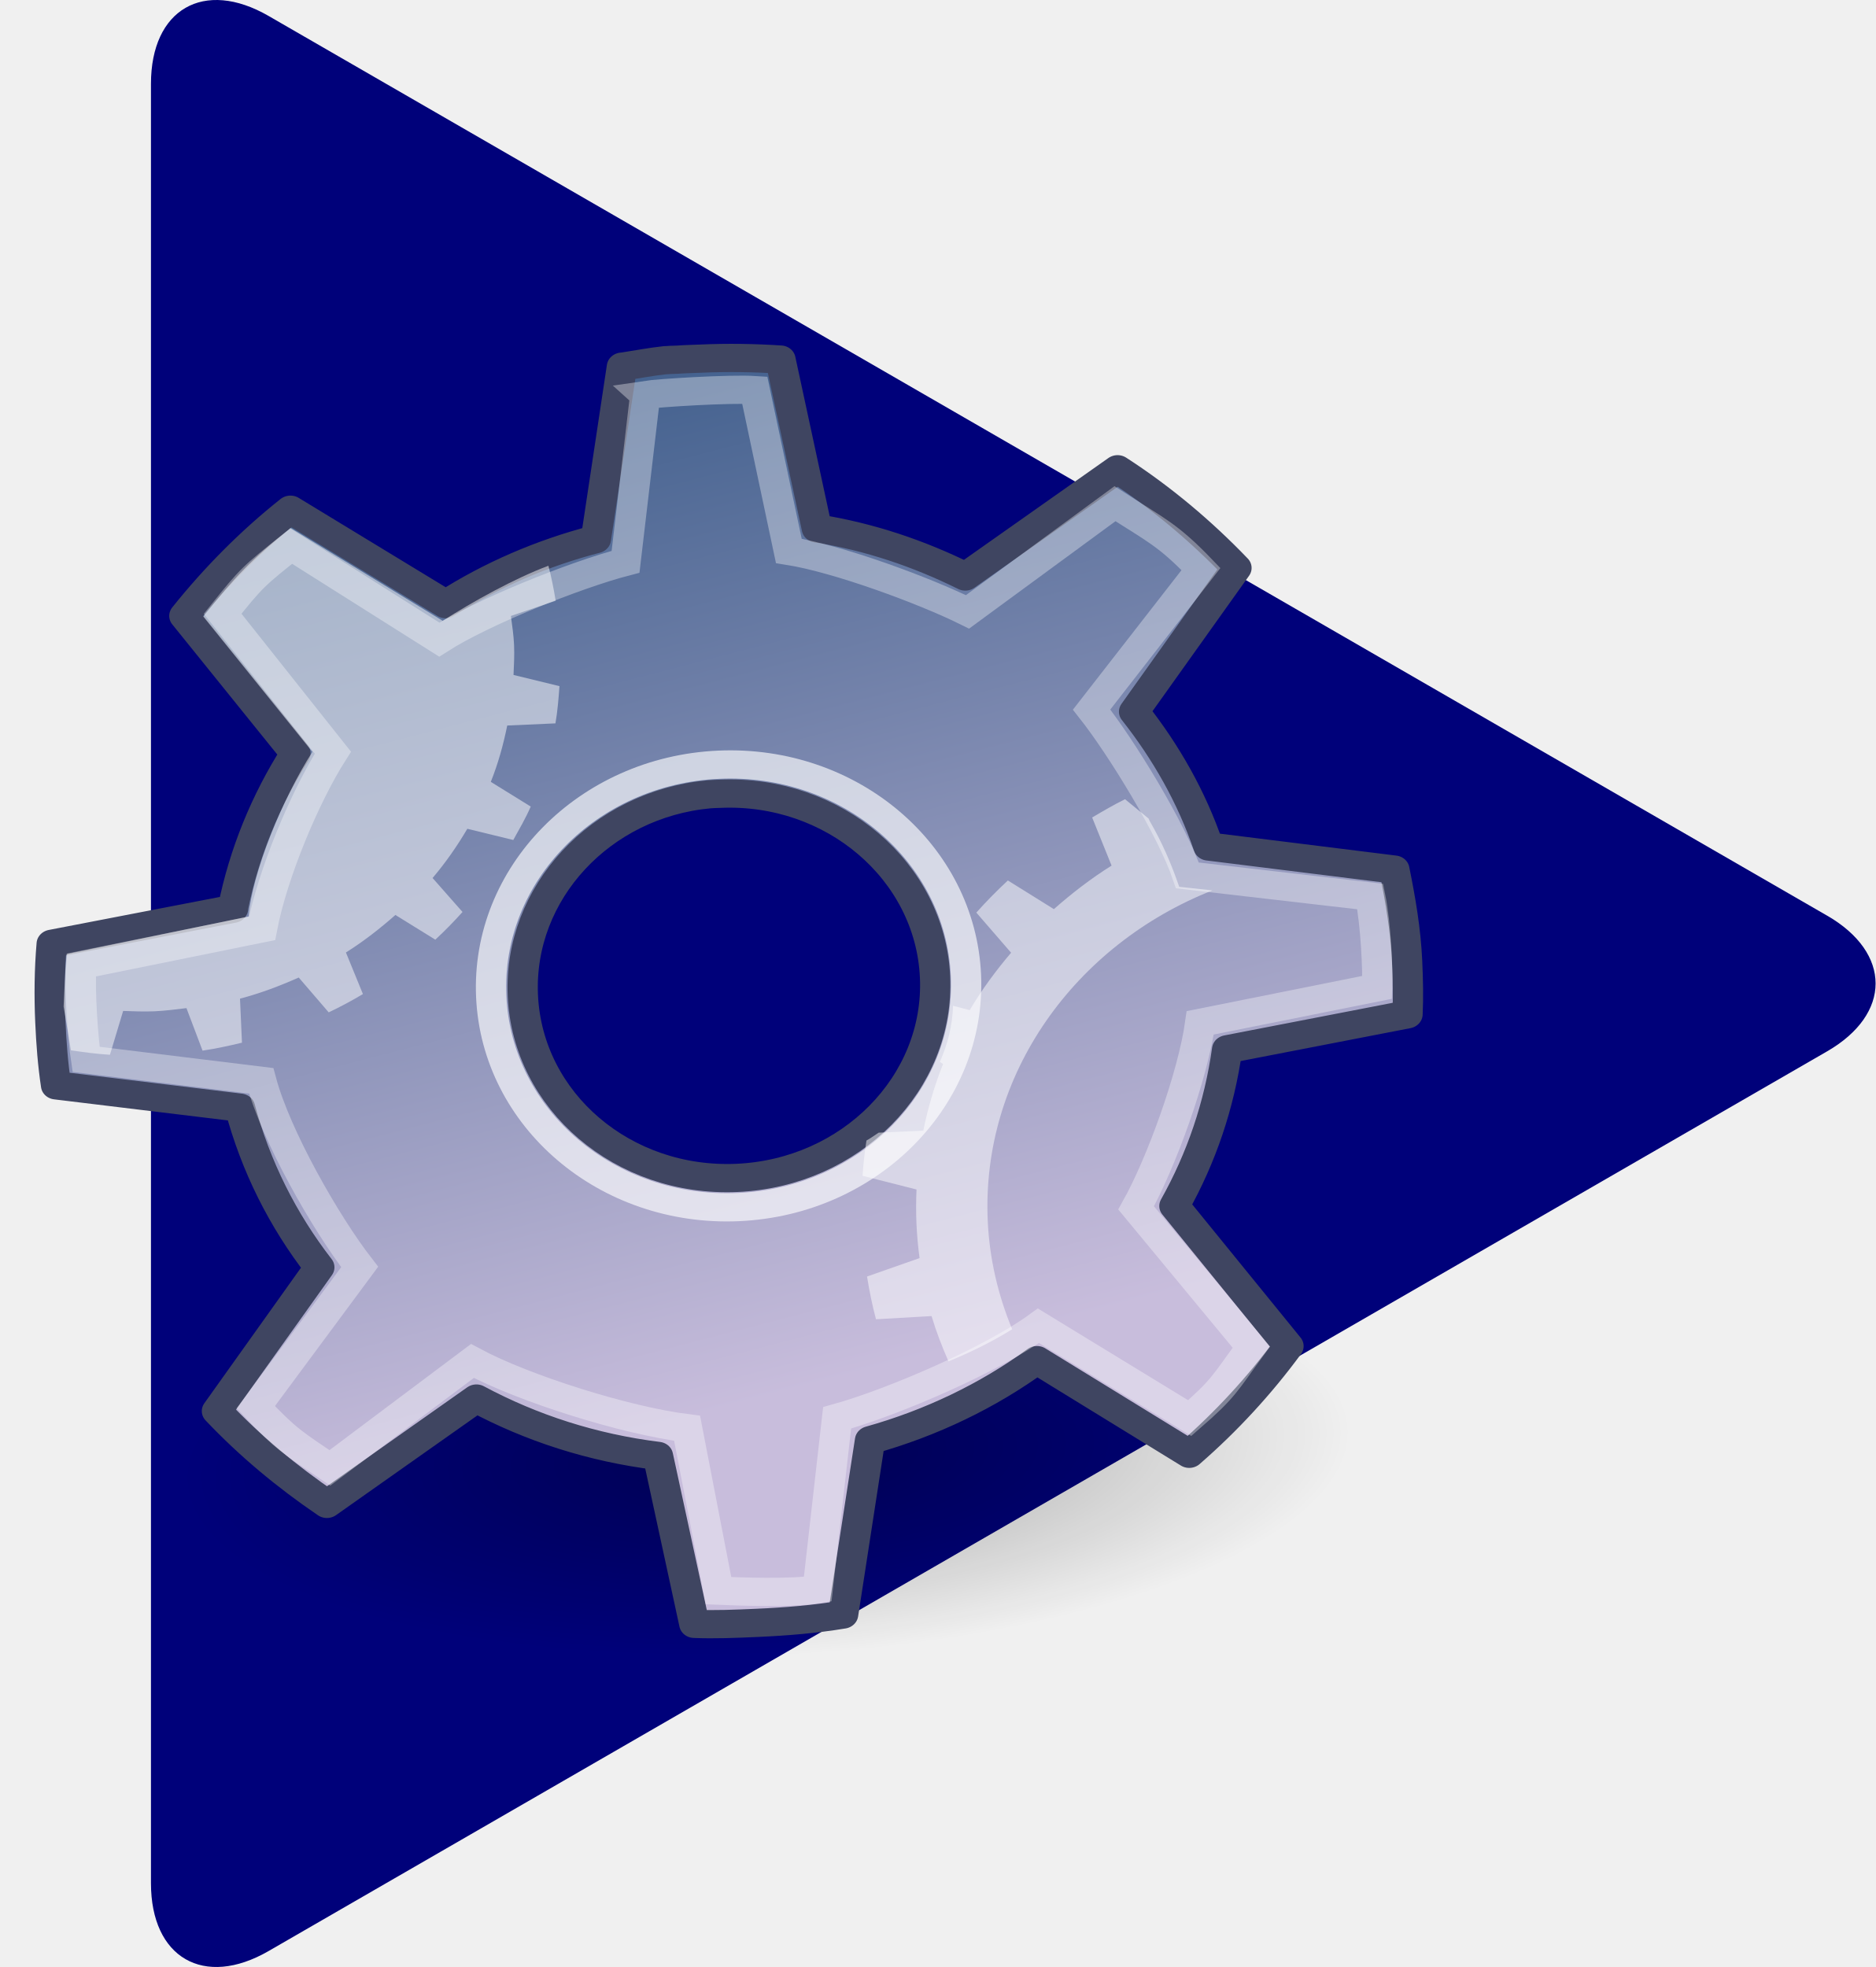
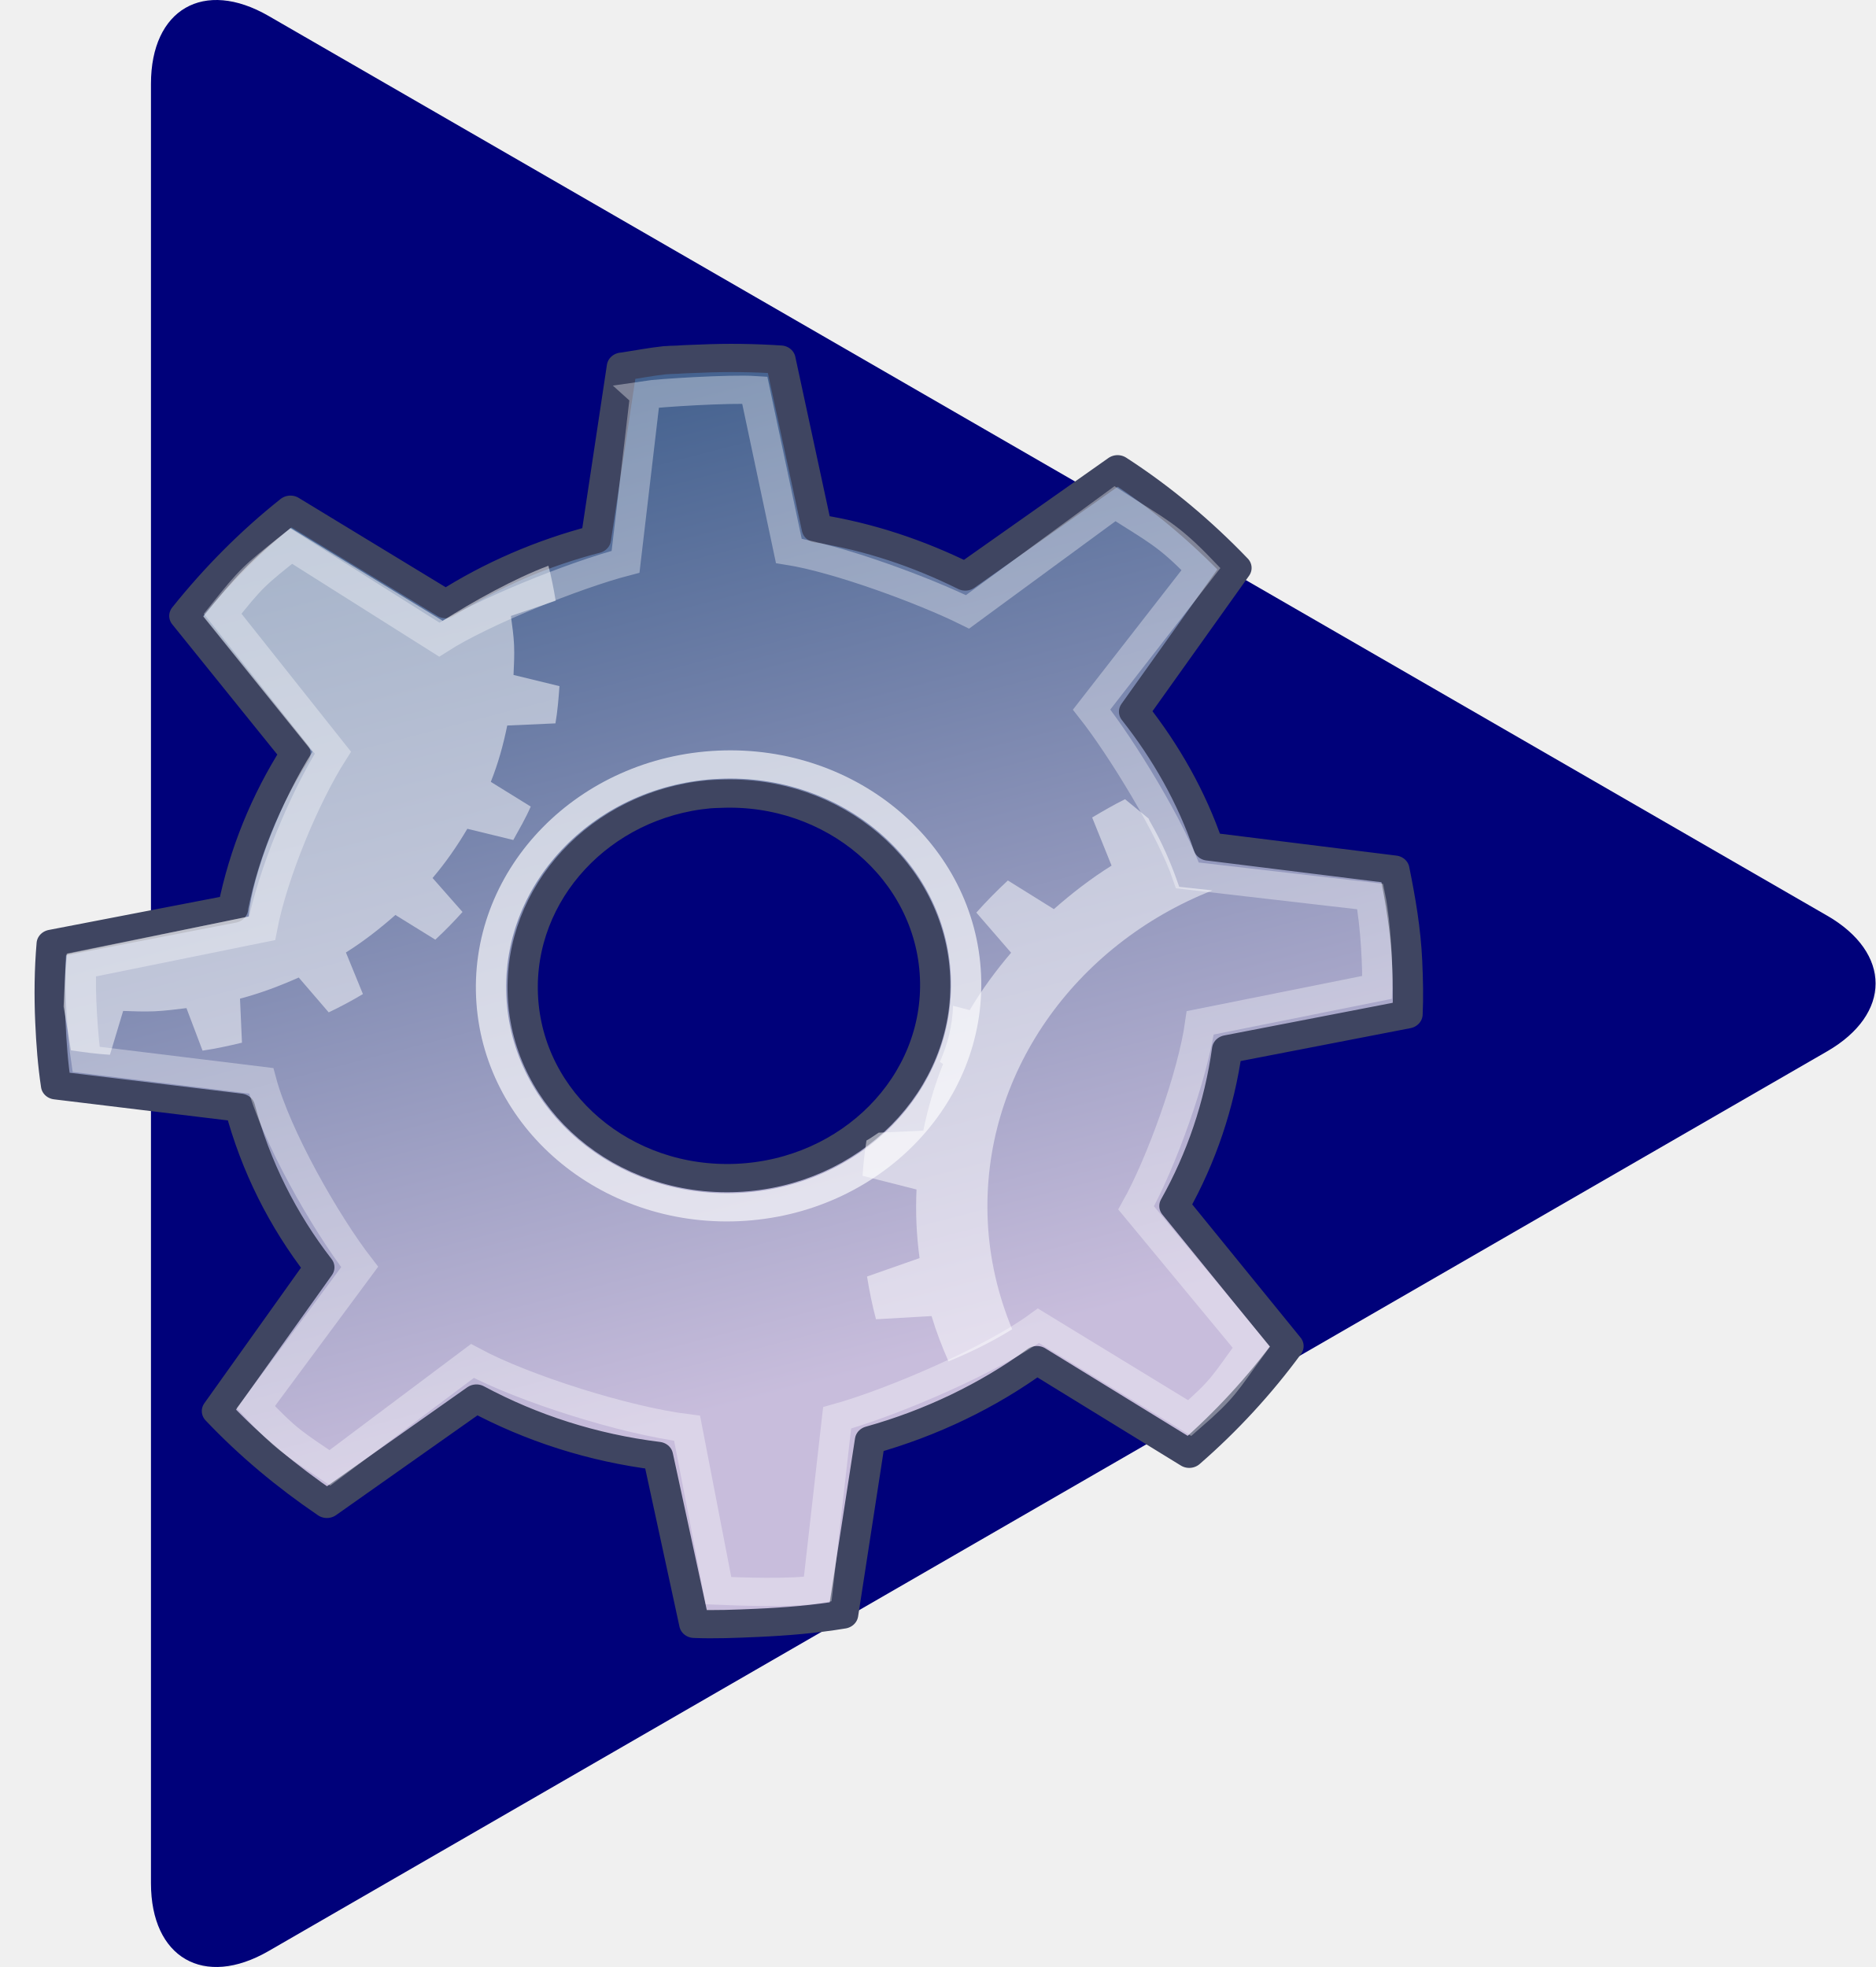
<svg xmlns="http://www.w3.org/2000/svg" viewBox="169.444 233.801 64.023 67.153">
  <defs>
    <radialGradient id="a" cx="14.288" cy="68.873" r="11.69" gradientTransform="matrix(1.3993 -2.2344e-7 8.1962e-8 .51326 4.3651 4.8393)" gradientUnits="userSpaceOnUse">
      <stop stop-opacity=".327" offset="0" />
      <stop stop-opacity="0" offset="1" />
    </radialGradient>
    <linearGradient id="b" x1="-34.312" x2="-23.631" y1="2.045" y2="48.846" gradientUnits="userSpaceOnUse">
      <stop stop-color="#184375" offset="0" />
      <stop stop-color="#c8bddc" offset="1" />
    </linearGradient>
  </defs>
  <g transform="matrix(0.118858, 0, 0, 0.118858, 85.87727, 193.0918)" style="">
    <g fill="#594A42">
      <path d="m1227.8 605.5l-447.59-258.42c-18.576-10.725-33.775-1.95-33.775 19.5v516.83c0 21.45 15.199 30.225 33.775 19.5l447.59-258.42c18.576-10.725 18.576-28.275 0-39z" style="paint-order: fill; fill: rgb(0, 1, 122);" />
    </g>
  </g>
  <g transform="matrix(1.032398, -0.046021, 0.042888, 0.962162, 168.6663, 246.2325)" style="">
-     <path transform="matrix(1.1864 0 0 1.1864 -4.5397 -7.7947)" d="m44.286 38.714a19.929 9.837 0 1 1 -39.857 0 19.929 9.837 0 1 1 39.857 0z" fill="url(#a)" fill-rule="evenodd" />
    <path d="m22.7 0.947c-0.473 0.032-0.933 0.106-1.398 0.159h-0.032l-1.112 6.068c-1.812 0.413-3.517 1.113-5.051 2.065l-4.988-3.59c-1.348 1.047-2.575 2.268-3.654 3.59l3.463 5.051c-1.051 1.607-1.842 3.442-2.287 5.369-8e-5 0.009-6e-5 0.03 0 0.032l-6.036 0.953c-0.11 0.901-0.159 1.833-0.159 2.764 0 0.762 0.021 1.513 0.095 2.256l6.036 1.08c0.429 2.096 1.245 4.054 2.383 5.782l-3.59 4.924c1.028 1.276 2.215 2.438 3.495 3.463l5.083-3.495c1.776 1.133 3.76 1.928 5.909 2.319l0.953 6.004c0.677 0.062 1.372 0.064 2.065 0.064 0.979 0 1.913-0.037 2.859-0.159l1.144-6.131c2.041-0.508 3.958-1.389 5.623-2.573l4.893 3.558c1.269-1.079 2.429-2.32 3.431-3.654l-3.558-5.147c0.964-1.664 1.631-3.5 1.97-5.464l6.004-0.953c0.053-0.627 0.064-1.234 0.064-1.874 0-1.112-0.129-2.203-0.286-3.272l-6.1-1.112c-0.478-1.765-1.262-3.412-2.256-4.893l3.59-4.924c-1.113-1.361-2.382-2.618-3.781-3.685l-5.178 3.558c-1.488-0.88-3.09-1.556-4.829-1.938l-0.953-6.036c-0.867-0.102-1.742-0.159-2.637-0.159-0.242 0-0.491-0.008-0.731 0-0.117 0.004-0.233-0.007-0.349 0h-0.095zm0.826 15.44c0.116-0.006 0.232 0 0.349 0 3.761 0 6.83 3.07 6.83 6.83s-3.07 6.799-6.83 6.799-6.799-3.038-6.799-6.799c0-3.643 2.851-6.648 6.449-6.83z" fill="url(#b)" stroke="#3f4561" stroke-linecap="round" stroke-linejoin="round" />
    <path transform="matrix(.6166 0 0 .6166 9.382 8.5397)" d="m36.239 23.782a12.728 12.728 0 1 1 -25.456 0 12.728 12.728 0 1 1 25.456 0z" fill="none" opacity=".648" stroke="#fff" stroke-width="1.622" />
    <path d="m21.996 2.148-0.893 5.875c-1.699 0.387-4.824 1.57-6.261 2.462l-4.75-3.545c-1.264 0.981-1.351 1.048-2.361 2.287l3.434 5.093c-0.986 1.506-2.169 4.19-2.594 6.108l-6.018 1.014c-0.103 0.845-0.054 2.653 0.016 3.349l5.748 1.036c0.402 1.965 1.908 5.127 2.975 6.747l-3.635 4.803c0.964 1.196 1.157 1.306 2.356 2.266l4.861-3.561c1.665 1.062 4.97 2.354 6.985 2.721l0.798 5.801c0.635 0.058 2.389 0.22 3.275 0.106l0.893-6.039c1.913-0.476 5.218-1.833 6.779-2.943l4.855 3.508c1.189-1.012 1.2-1.164 2.139-2.414l-3.598-5.114c0.903-1.56 2.071-4.611 2.388-6.452l5.891-0.977c0.049-0.587 0.052-2.225-0.095-3.227l-6.002-1.036c-0.448-1.655-1.986-4.636-2.917-6.024l3.815-4.803c-1.043-1.276-1.431-1.451-2.742-2.451l-5.024 3.598c-1.395-0.825-4.177-2.083-5.807-2.441l-0.888-5.748c-0.813-0.096-3.159-0.053-3.624 0z" fill="none" opacity=".347" stroke="#fff" />
    <path d="m10.103,6.297c-1.348,1.047-1.937,1.675-3.015,2.997l3.402,4.965c-1.051,1.599-2.158,4.167-2.348,5.729l-6.062,1.044c-.069.563-.174,1.853-.174,1.853l.177,1.562c.428.088.84.171 1.281.219l.5-1.531c.344.028.68.062 1.031.062s.718-.034 1.062-.062l.469,1.531c.441-.048.885-.13 1.312-.219v-1.562c.686-.16 1.332-.388 1.969-.656l.938,1.281c.402-.182.776-.376 1.156-.594l-.5-1.5c.597-.362 1.162-.795 1.688-1.25l1.281.938c.326-.297.641-.612.938-.938l-.938-1.25c.455-.526.857-1.09 1.219-1.688l1.5.469c.218-.381.443-.754.625-1.156l-1.281-.938c.268-.637.465-1.283.625-1.969h1.594c.088-.428.139-.871.188-1.312l-1.5-.469c.029-.344.062-.711.062-1.062s-.034-.687-.062-1.031l1.5-.469c-.046-.42-.106-.842-.188-1.25-1.147.399-2.553,1.153-3.569,1.783l-4.88-3.527z" fill="#fff" opacity=".5" />
    <path d="m37.237,17.218c-.384.181-.747.386-1.113.596l.57,1.735c-.697.422-1.355.92-1.968,1.45l-1.476-1.088c-.38.346-.742.708-1.088,1.088l1.088,1.476c-.53.613-1.028,1.271-1.45,1.968l-.544-.181c-.048.7-.236,1.361-.518,1.968l.104.078c-.313.743-.565,1.53-.751,2.33h-1.476c-.136.085-.271.185-.414.259-.078.415-.135.817-.181,1.243l1.761.57c-.033.401-.052.807-.052,1.217s.018.816.052,1.217l-1.761.57c.056.515.13,1.029.233,1.528l1.838-.026c.128.55.303,1.107.492,1.631 .745-.287 1.474-.63 2.149-1.036-.412-1.216-.647-2.529-.647-3.884 0-5.198 3.292-9.637 7.897-11.341l-1.088-.181c-.223-.823-.511-1.629-.88-2.382-.011-.022-.015-.056-.026-.078l-.052-.052-.699-.673z" fill="#fff" opacity=".5" />
  </g>
</svg>
